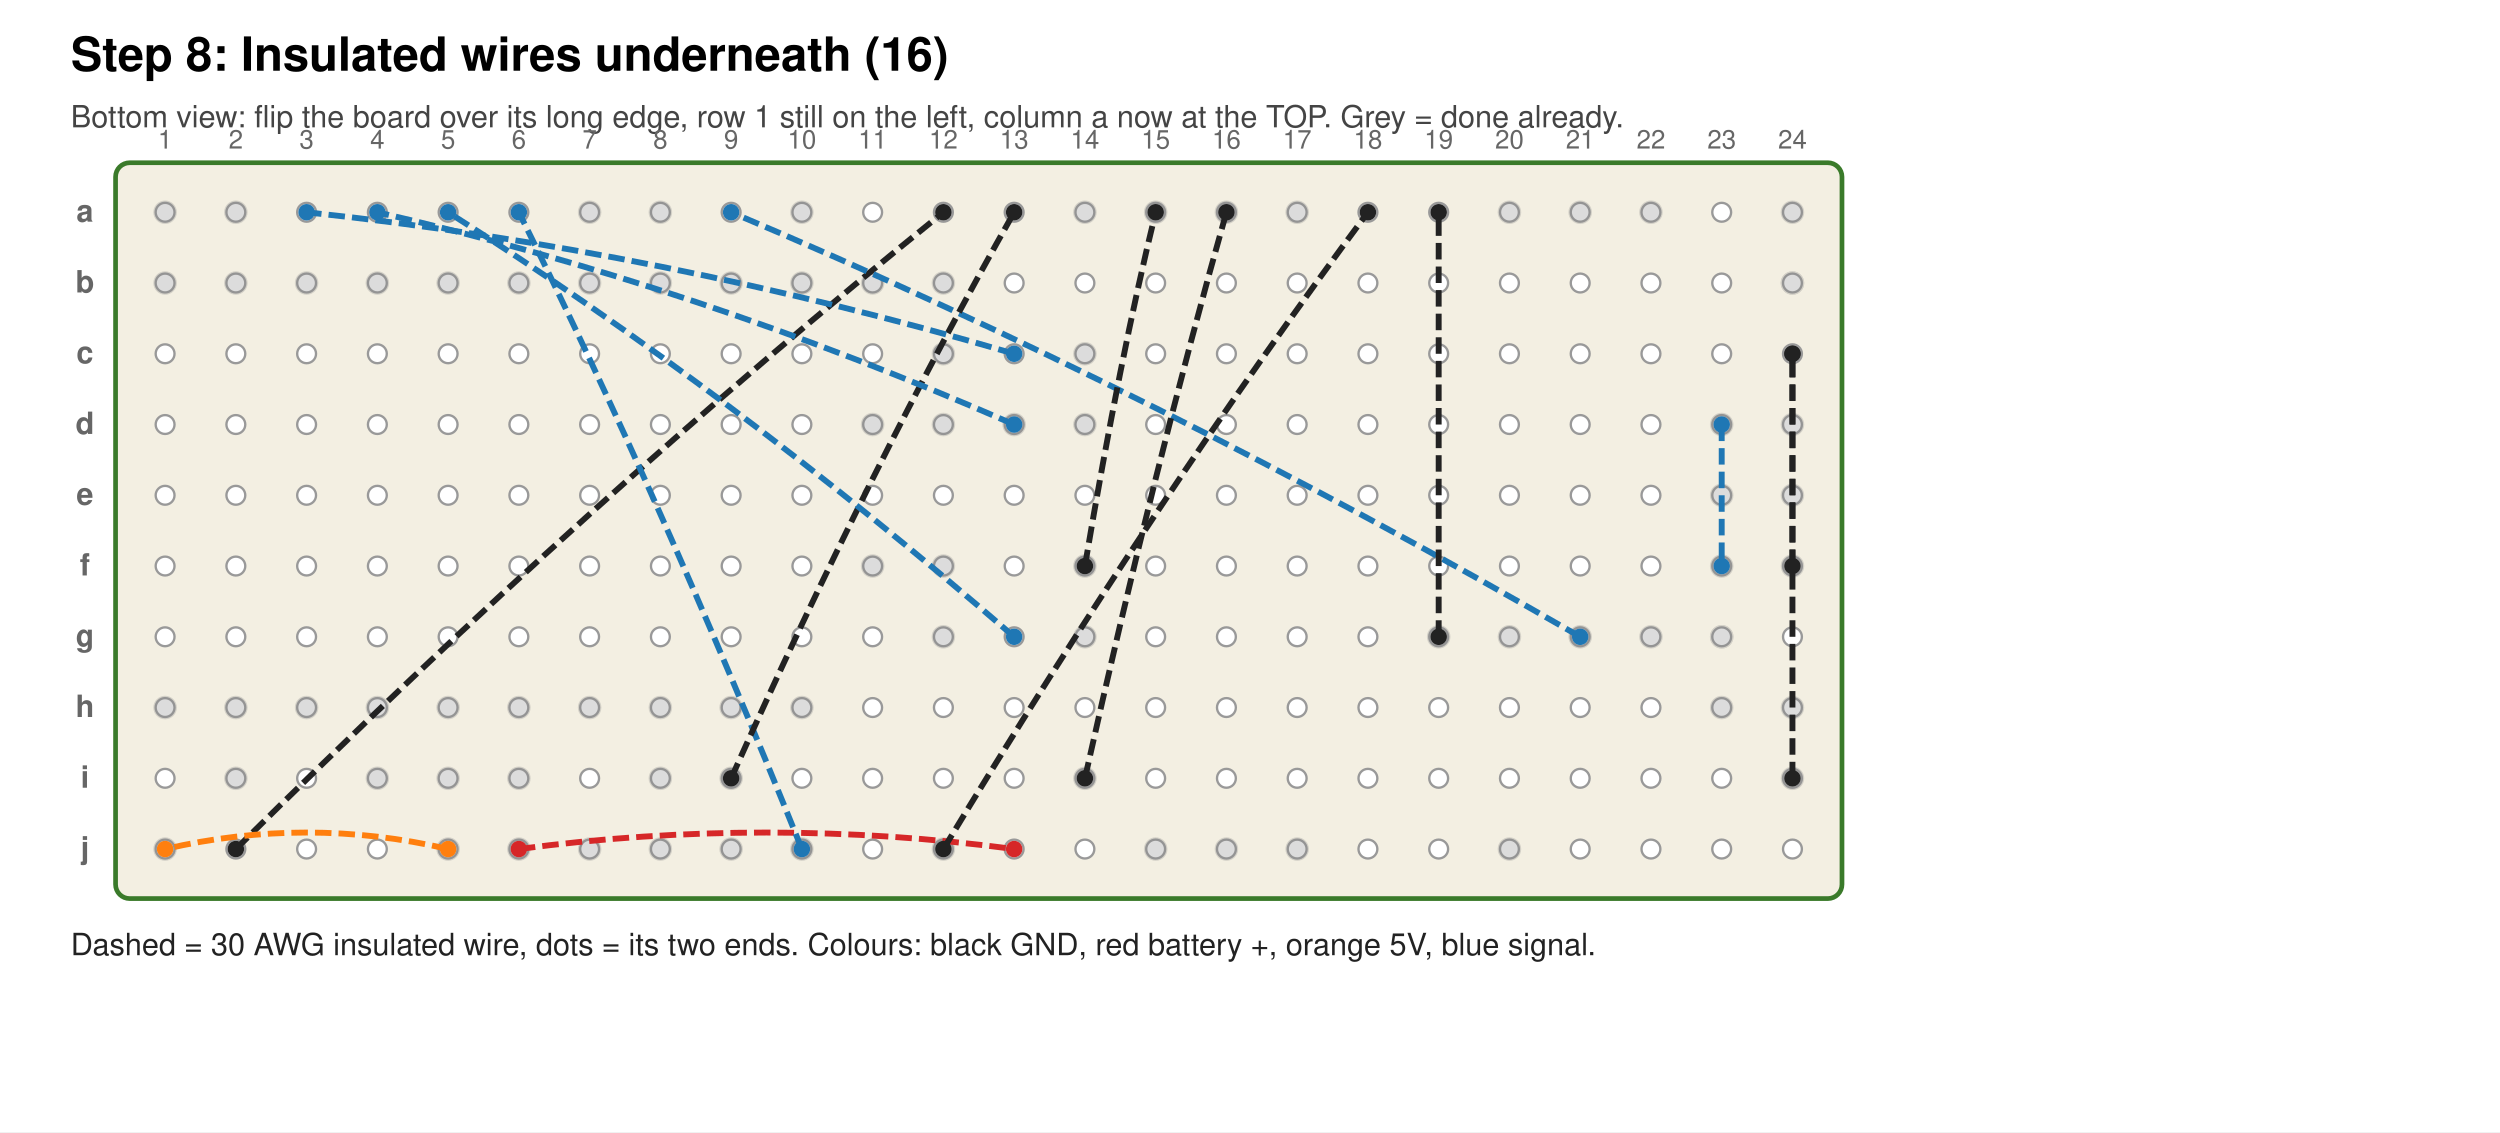
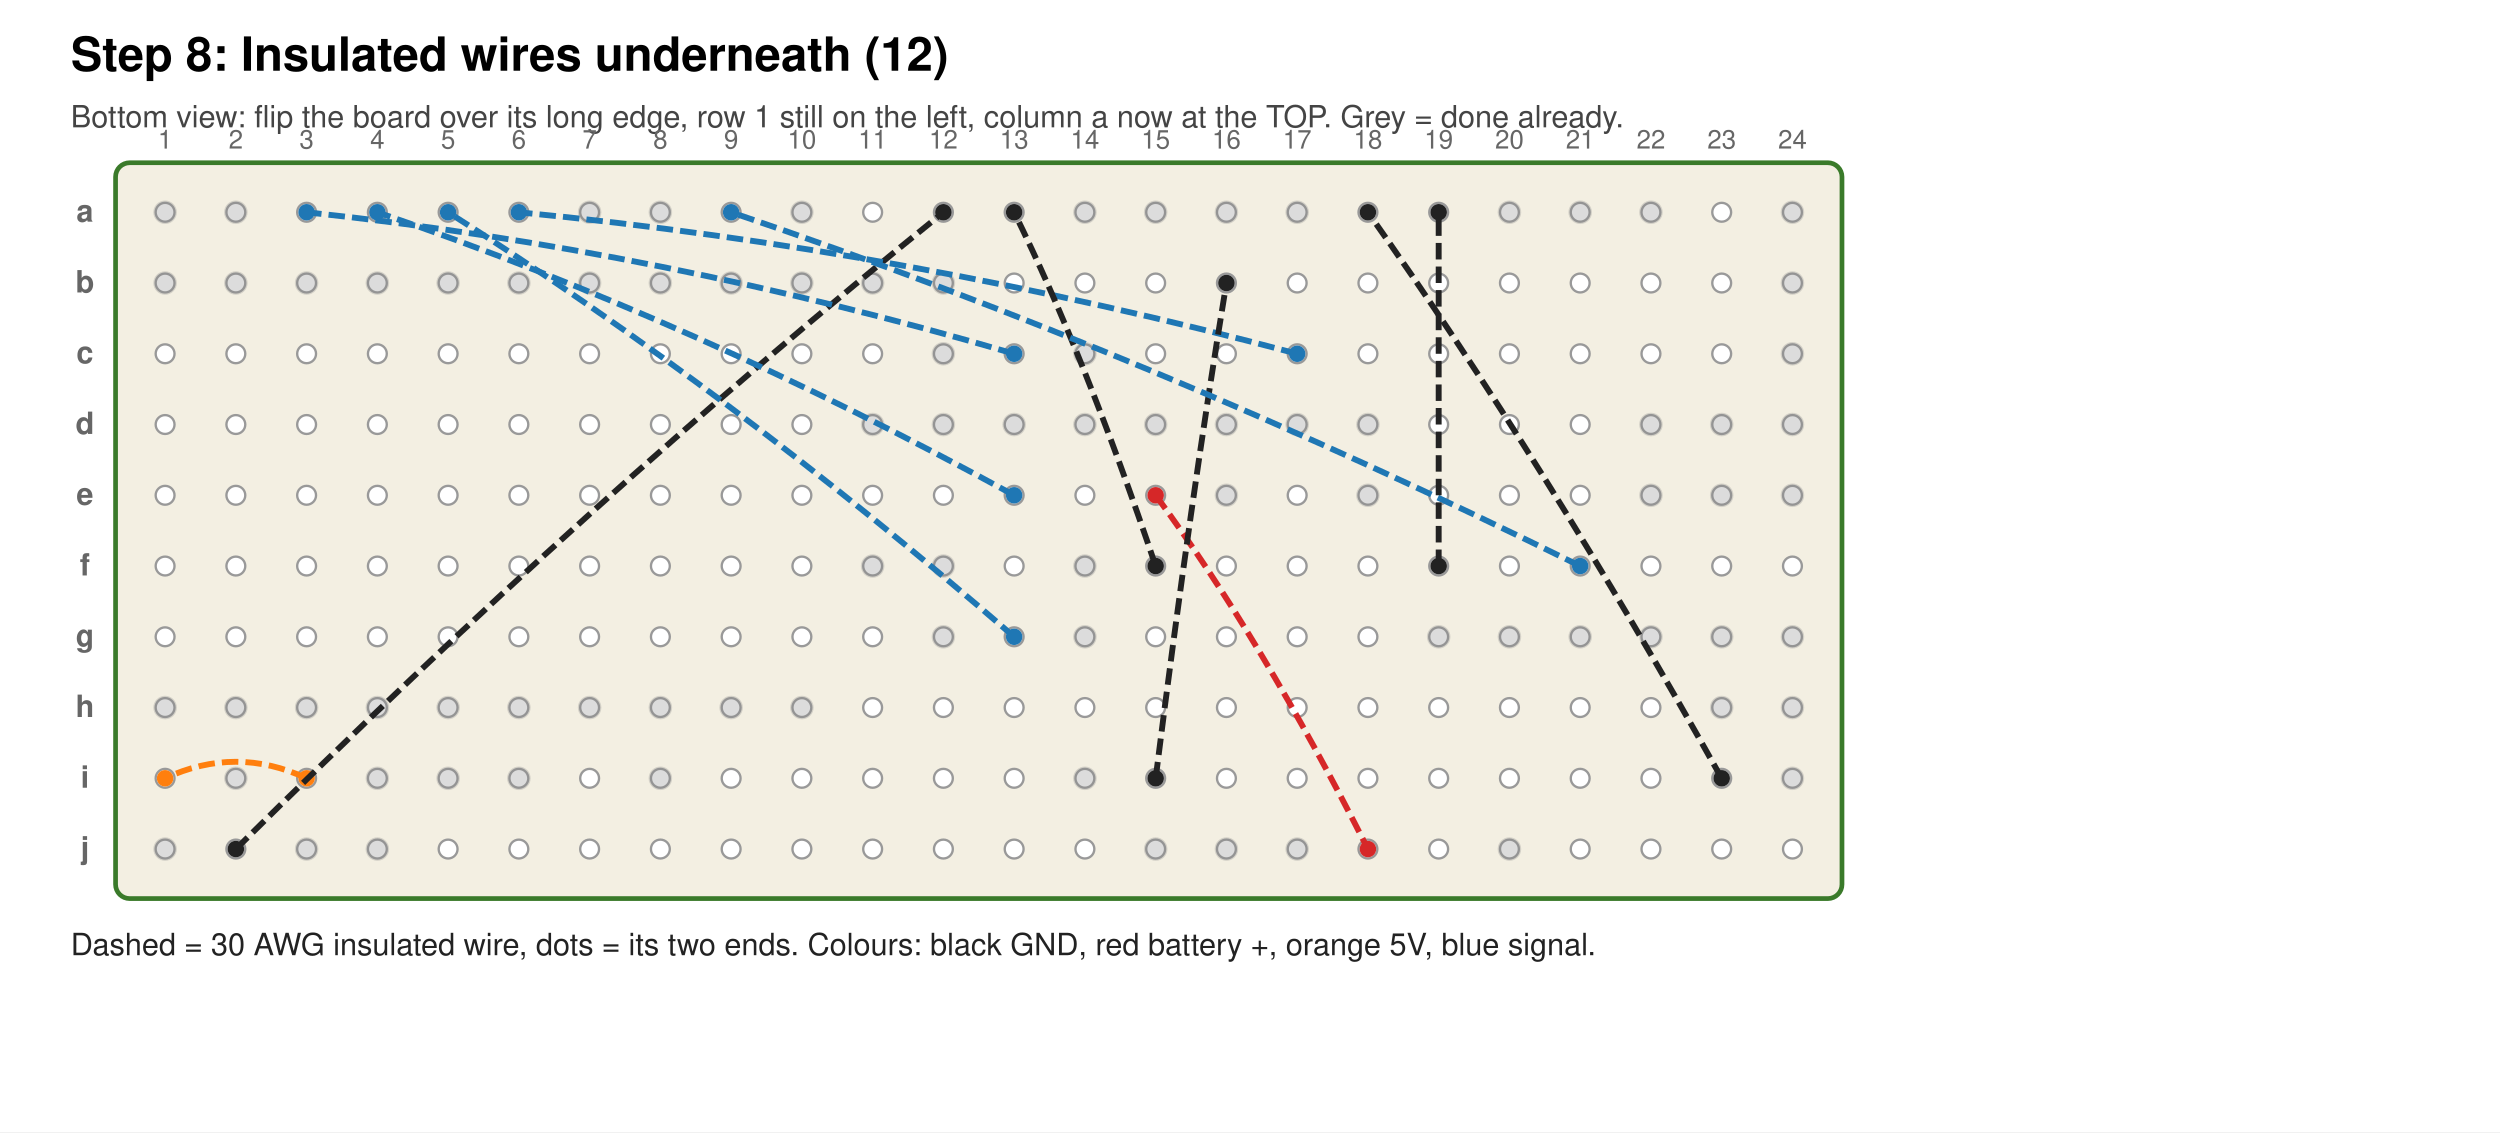
<svg xmlns="http://www.w3.org/2000/svg" width="1060" height="480" font-family="Helvetica,Arial">
  <defs>
    <filter id="mute">
      <feColorMatrix type="saturate" values="0" />
    </filter>
  </defs>
  <rect width="100%" height="100%" fill="#ffffff" />
-   <text x="30" y="30" font-size="20" font-weight="bold">Step 8: Insulated wires underneath (16)</text>
+   <text x="30" y="30" font-size="20" font-weight="bold">Step 8: Insulated wires underneath (12)</text>
  <text x="30" y="54" font-size="13" fill="#444">Bottom view: flip the board over its long edge, row 1 still on the left, column a now at the TOP. Grey = done already.</text>
  <rect x="49" y="69" width="732" height="312" rx="6" fill="#f3efe2" stroke="#3a7a2a" stroke-width="2" />
  <text x="70" y="63" font-size="11" fill="#666" text-anchor="middle">1</text>
  <text x="100" y="63" font-size="11" fill="#666" text-anchor="middle">2</text>
  <text x="130" y="63" font-size="11" fill="#666" text-anchor="middle">3</text>
  <text x="160" y="63" font-size="11" fill="#666" text-anchor="middle">4</text>
  <text x="190" y="63" font-size="11" fill="#666" text-anchor="middle">5</text>
  <text x="220" y="63" font-size="11" fill="#666" text-anchor="middle">6</text>
  <text x="250" y="63" font-size="11" fill="#666" text-anchor="middle">7</text>
  <text x="280" y="63" font-size="11" fill="#666" text-anchor="middle">8</text>
  <text x="310" y="63" font-size="11" fill="#666" text-anchor="middle">9</text>
  <text x="340" y="63" font-size="11" fill="#666" text-anchor="middle">10</text>
  <text x="370" y="63" font-size="11" fill="#666" text-anchor="middle">11</text>
  <text x="400" y="63" font-size="11" fill="#666" text-anchor="middle">12</text>
  <text x="430" y="63" font-size="11" fill="#666" text-anchor="middle">13</text>
  <text x="460" y="63" font-size="11" fill="#666" text-anchor="middle">14</text>
  <text x="490" y="63" font-size="11" fill="#666" text-anchor="middle">15</text>
  <text x="520" y="63" font-size="11" fill="#666" text-anchor="middle">16</text>
  <text x="550" y="63" font-size="11" fill="#666" text-anchor="middle">17</text>
  <text x="580" y="63" font-size="11" fill="#666" text-anchor="middle">18</text>
  <text x="610" y="63" font-size="11" fill="#666" text-anchor="middle">19</text>
  <text x="640" y="63" font-size="11" fill="#666" text-anchor="middle">20</text>
  <text x="670" y="63" font-size="11" fill="#666" text-anchor="middle">21</text>
  <text x="700" y="63" font-size="11" fill="#666" text-anchor="middle">22</text>
  <text x="730" y="63" font-size="11" fill="#666" text-anchor="middle">23</text>
  <text x="760" y="63" font-size="11" fill="#666" text-anchor="middle">24</text>
  <text x="36" y="94" font-size="13" font-weight="bold" fill="#666" text-anchor="middle">a</text>
  <text x="36" y="124" font-size="13" font-weight="bold" fill="#666" text-anchor="middle">b</text>
  <text x="36" y="154" font-size="13" font-weight="bold" fill="#666" text-anchor="middle">c</text>
  <text x="36" y="184" font-size="13" font-weight="bold" fill="#666" text-anchor="middle">d</text>
  <text x="36" y="214" font-size="13" font-weight="bold" fill="#666" text-anchor="middle">e</text>
  <text x="36" y="244" font-size="13" font-weight="bold" fill="#666" text-anchor="middle">f</text>
  <text x="36" y="274" font-size="13" font-weight="bold" fill="#666" text-anchor="middle">g</text>
  <text x="36" y="304" font-size="13" font-weight="bold" fill="#666" text-anchor="middle">h</text>
  <text x="36" y="334" font-size="13" font-weight="bold" fill="#666" text-anchor="middle">i</text>
  <text x="36" y="364" font-size="13" font-weight="bold" fill="#666" text-anchor="middle">j</text>
  <circle cx="70" cy="90" r="4" fill="#fff" stroke="#999" />
  <circle cx="70" cy="120" r="4" fill="#fff" stroke="#999" />
  <circle cx="70" cy="150" r="4" fill="#fff" stroke="#999" />
  <circle cx="70" cy="180" r="4" fill="#fff" stroke="#999" />
  <circle cx="70" cy="210" r="4" fill="#fff" stroke="#999" />
  <circle cx="70" cy="240" r="4" fill="#fff" stroke="#999" />
  <circle cx="70" cy="270" r="4" fill="#fff" stroke="#999" />
  <circle cx="70" cy="300" r="4" fill="#fff" stroke="#999" />
  <circle cx="70" cy="330" r="4" fill="#fff" stroke="#999" />
  <circle cx="70" cy="360" r="4" fill="#fff" stroke="#999" />
  <circle cx="100" cy="90" r="4" fill="#fff" stroke="#999" />
  <circle cx="100" cy="120" r="4" fill="#fff" stroke="#999" />
  <circle cx="100" cy="150" r="4" fill="#fff" stroke="#999" />
  <circle cx="100" cy="180" r="4" fill="#fff" stroke="#999" />
  <circle cx="100" cy="210" r="4" fill="#fff" stroke="#999" />
  <circle cx="100" cy="240" r="4" fill="#fff" stroke="#999" />
  <circle cx="100" cy="270" r="4" fill="#fff" stroke="#999" />
  <circle cx="100" cy="300" r="4" fill="#fff" stroke="#999" />
  <circle cx="100" cy="330" r="4" fill="#fff" stroke="#999" />
  <circle cx="100" cy="360" r="4" fill="#fff" stroke="#999" />
  <circle cx="130" cy="90" r="4" fill="#fff" stroke="#999" />
  <circle cx="130" cy="120" r="4" fill="#fff" stroke="#999" />
  <circle cx="130" cy="150" r="4" fill="#fff" stroke="#999" />
  <circle cx="130" cy="180" r="4" fill="#fff" stroke="#999" />
  <circle cx="130" cy="210" r="4" fill="#fff" stroke="#999" />
  <circle cx="130" cy="240" r="4" fill="#fff" stroke="#999" />
  <circle cx="130" cy="270" r="4" fill="#fff" stroke="#999" />
  <circle cx="130" cy="300" r="4" fill="#fff" stroke="#999" />
  <circle cx="130" cy="330" r="4" fill="#fff" stroke="#999" />
  <circle cx="130" cy="360" r="4" fill="#fff" stroke="#999" />
  <circle cx="160" cy="90" r="4" fill="#fff" stroke="#999" />
  <circle cx="160" cy="120" r="4" fill="#fff" stroke="#999" />
  <circle cx="160" cy="150" r="4" fill="#fff" stroke="#999" />
  <circle cx="160" cy="180" r="4" fill="#fff" stroke="#999" />
  <circle cx="160" cy="210" r="4" fill="#fff" stroke="#999" />
  <circle cx="160" cy="240" r="4" fill="#fff" stroke="#999" />
  <circle cx="160" cy="270" r="4" fill="#fff" stroke="#999" />
  <circle cx="160" cy="300" r="4" fill="#fff" stroke="#999" />
  <circle cx="160" cy="330" r="4" fill="#fff" stroke="#999" />
  <circle cx="160" cy="360" r="4" fill="#fff" stroke="#999" />
  <circle cx="190" cy="90" r="4" fill="#fff" stroke="#999" />
  <circle cx="190" cy="120" r="4" fill="#fff" stroke="#999" />
  <circle cx="190" cy="150" r="4" fill="#fff" stroke="#999" />
  <circle cx="190" cy="180" r="4" fill="#fff" stroke="#999" />
  <circle cx="190" cy="210" r="4" fill="#fff" stroke="#999" />
  <circle cx="190" cy="240" r="4" fill="#fff" stroke="#999" />
  <circle cx="190" cy="270" r="4" fill="#fff" stroke="#999" />
  <circle cx="190" cy="300" r="4" fill="#fff" stroke="#999" />
  <circle cx="190" cy="330" r="4" fill="#fff" stroke="#999" />
  <circle cx="190" cy="360" r="4" fill="#fff" stroke="#999" />
  <circle cx="220" cy="90" r="4" fill="#fff" stroke="#999" />
  <circle cx="220" cy="120" r="4" fill="#fff" stroke="#999" />
  <circle cx="220" cy="150" r="4" fill="#fff" stroke="#999" />
  <circle cx="220" cy="180" r="4" fill="#fff" stroke="#999" />
  <circle cx="220" cy="210" r="4" fill="#fff" stroke="#999" />
  <circle cx="220" cy="240" r="4" fill="#fff" stroke="#999" />
  <circle cx="220" cy="270" r="4" fill="#fff" stroke="#999" />
  <circle cx="220" cy="300" r="4" fill="#fff" stroke="#999" />
  <circle cx="220" cy="330" r="4" fill="#fff" stroke="#999" />
  <circle cx="220" cy="360" r="4" fill="#fff" stroke="#999" />
  <circle cx="250" cy="90" r="4" fill="#fff" stroke="#999" />
  <circle cx="250" cy="120" r="4" fill="#fff" stroke="#999" />
  <circle cx="250" cy="150" r="4" fill="#fff" stroke="#999" />
  <circle cx="250" cy="180" r="4" fill="#fff" stroke="#999" />
  <circle cx="250" cy="210" r="4" fill="#fff" stroke="#999" />
  <circle cx="250" cy="240" r="4" fill="#fff" stroke="#999" />
  <circle cx="250" cy="270" r="4" fill="#fff" stroke="#999" />
  <circle cx="250" cy="300" r="4" fill="#fff" stroke="#999" />
  <circle cx="250" cy="330" r="4" fill="#fff" stroke="#999" />
  <circle cx="250" cy="360" r="4" fill="#fff" stroke="#999" />
  <circle cx="280" cy="90" r="4" fill="#fff" stroke="#999" />
  <circle cx="280" cy="120" r="4" fill="#fff" stroke="#999" />
  <circle cx="280" cy="150" r="4" fill="#fff" stroke="#999" />
  <circle cx="280" cy="180" r="4" fill="#fff" stroke="#999" />
  <circle cx="280" cy="210" r="4" fill="#fff" stroke="#999" />
  <circle cx="280" cy="240" r="4" fill="#fff" stroke="#999" />
  <circle cx="280" cy="270" r="4" fill="#fff" stroke="#999" />
  <circle cx="280" cy="300" r="4" fill="#fff" stroke="#999" />
  <circle cx="280" cy="330" r="4" fill="#fff" stroke="#999" />
  <circle cx="280" cy="360" r="4" fill="#fff" stroke="#999" />
  <circle cx="310" cy="90" r="4" fill="#fff" stroke="#999" />
  <circle cx="310" cy="120" r="4" fill="#fff" stroke="#999" />
  <circle cx="310" cy="150" r="4" fill="#fff" stroke="#999" />
  <circle cx="310" cy="180" r="4" fill="#fff" stroke="#999" />
  <circle cx="310" cy="210" r="4" fill="#fff" stroke="#999" />
  <circle cx="310" cy="240" r="4" fill="#fff" stroke="#999" />
  <circle cx="310" cy="270" r="4" fill="#fff" stroke="#999" />
  <circle cx="310" cy="300" r="4" fill="#fff" stroke="#999" />
  <circle cx="310" cy="330" r="4" fill="#fff" stroke="#999" />
  <circle cx="310" cy="360" r="4" fill="#fff" stroke="#999" />
  <circle cx="340" cy="90" r="4" fill="#fff" stroke="#999" />
  <circle cx="340" cy="120" r="4" fill="#fff" stroke="#999" />
  <circle cx="340" cy="150" r="4" fill="#fff" stroke="#999" />
  <circle cx="340" cy="180" r="4" fill="#fff" stroke="#999" />
  <circle cx="340" cy="210" r="4" fill="#fff" stroke="#999" />
  <circle cx="340" cy="240" r="4" fill="#fff" stroke="#999" />
  <circle cx="340" cy="270" r="4" fill="#fff" stroke="#999" />
  <circle cx="340" cy="300" r="4" fill="#fff" stroke="#999" />
  <circle cx="340" cy="330" r="4" fill="#fff" stroke="#999" />
  <circle cx="340" cy="360" r="4" fill="#fff" stroke="#999" />
  <circle cx="370" cy="90" r="4" fill="#fff" stroke="#999" />
  <circle cx="370" cy="120" r="4" fill="#fff" stroke="#999" />
  <circle cx="370" cy="150" r="4" fill="#fff" stroke="#999" />
  <circle cx="370" cy="180" r="4" fill="#fff" stroke="#999" />
  <circle cx="370" cy="210" r="4" fill="#fff" stroke="#999" />
  <circle cx="370" cy="240" r="4" fill="#fff" stroke="#999" />
  <circle cx="370" cy="270" r="4" fill="#fff" stroke="#999" />
  <circle cx="370" cy="300" r="4" fill="#fff" stroke="#999" />
  <circle cx="370" cy="330" r="4" fill="#fff" stroke="#999" />
  <circle cx="370" cy="360" r="4" fill="#fff" stroke="#999" />
  <circle cx="400" cy="90" r="4" fill="#fff" stroke="#999" />
  <circle cx="400" cy="120" r="4" fill="#fff" stroke="#999" />
  <circle cx="400" cy="150" r="4" fill="#fff" stroke="#999" />
  <circle cx="400" cy="180" r="4" fill="#fff" stroke="#999" />
  <circle cx="400" cy="210" r="4" fill="#fff" stroke="#999" />
  <circle cx="400" cy="240" r="4" fill="#fff" stroke="#999" />
  <circle cx="400" cy="270" r="4" fill="#fff" stroke="#999" />
  <circle cx="400" cy="300" r="4" fill="#fff" stroke="#999" />
  <circle cx="400" cy="330" r="4" fill="#fff" stroke="#999" />
  <circle cx="400" cy="360" r="4" fill="#fff" stroke="#999" />
  <circle cx="430" cy="90" r="4" fill="#fff" stroke="#999" />
  <circle cx="430" cy="120" r="4" fill="#fff" stroke="#999" />
  <circle cx="430" cy="150" r="4" fill="#fff" stroke="#999" />
  <circle cx="430" cy="180" r="4" fill="#fff" stroke="#999" />
  <circle cx="430" cy="210" r="4" fill="#fff" stroke="#999" />
  <circle cx="430" cy="240" r="4" fill="#fff" stroke="#999" />
  <circle cx="430" cy="270" r="4" fill="#fff" stroke="#999" />
  <circle cx="430" cy="300" r="4" fill="#fff" stroke="#999" />
  <circle cx="430" cy="330" r="4" fill="#fff" stroke="#999" />
  <circle cx="430" cy="360" r="4" fill="#fff" stroke="#999" />
  <circle cx="460" cy="90" r="4" fill="#fff" stroke="#999" />
  <circle cx="460" cy="120" r="4" fill="#fff" stroke="#999" />
  <circle cx="460" cy="150" r="4" fill="#fff" stroke="#999" />
  <circle cx="460" cy="180" r="4" fill="#fff" stroke="#999" />
  <circle cx="460" cy="210" r="4" fill="#fff" stroke="#999" />
  <circle cx="460" cy="240" r="4" fill="#fff" stroke="#999" />
  <circle cx="460" cy="270" r="4" fill="#fff" stroke="#999" />
  <circle cx="460" cy="300" r="4" fill="#fff" stroke="#999" />
  <circle cx="460" cy="330" r="4" fill="#fff" stroke="#999" />
  <circle cx="460" cy="360" r="4" fill="#fff" stroke="#999" />
  <circle cx="490" cy="90" r="4" fill="#fff" stroke="#999" />
  <circle cx="490" cy="120" r="4" fill="#fff" stroke="#999" />
  <circle cx="490" cy="150" r="4" fill="#fff" stroke="#999" />
  <circle cx="490" cy="180" r="4" fill="#fff" stroke="#999" />
  <circle cx="490" cy="210" r="4" fill="#fff" stroke="#999" />
  <circle cx="490" cy="240" r="4" fill="#fff" stroke="#999" />
  <circle cx="490" cy="270" r="4" fill="#fff" stroke="#999" />
  <circle cx="490" cy="300" r="4" fill="#fff" stroke="#999" />
  <circle cx="490" cy="330" r="4" fill="#fff" stroke="#999" />
  <circle cx="490" cy="360" r="4" fill="#fff" stroke="#999" />
  <circle cx="520" cy="90" r="4" fill="#fff" stroke="#999" />
  <circle cx="520" cy="120" r="4" fill="#fff" stroke="#999" />
  <circle cx="520" cy="150" r="4" fill="#fff" stroke="#999" />
  <circle cx="520" cy="180" r="4" fill="#fff" stroke="#999" />
  <circle cx="520" cy="210" r="4" fill="#fff" stroke="#999" />
  <circle cx="520" cy="240" r="4" fill="#fff" stroke="#999" />
  <circle cx="520" cy="270" r="4" fill="#fff" stroke="#999" />
  <circle cx="520" cy="300" r="4" fill="#fff" stroke="#999" />
  <circle cx="520" cy="330" r="4" fill="#fff" stroke="#999" />
  <circle cx="520" cy="360" r="4" fill="#fff" stroke="#999" />
  <circle cx="550" cy="90" r="4" fill="#fff" stroke="#999" />
  <circle cx="550" cy="120" r="4" fill="#fff" stroke="#999" />
  <circle cx="550" cy="150" r="4" fill="#fff" stroke="#999" />
  <circle cx="550" cy="180" r="4" fill="#fff" stroke="#999" />
  <circle cx="550" cy="210" r="4" fill="#fff" stroke="#999" />
  <circle cx="550" cy="240" r="4" fill="#fff" stroke="#999" />
  <circle cx="550" cy="270" r="4" fill="#fff" stroke="#999" />
  <circle cx="550" cy="300" r="4" fill="#fff" stroke="#999" />
  <circle cx="550" cy="330" r="4" fill="#fff" stroke="#999" />
  <circle cx="550" cy="360" r="4" fill="#fff" stroke="#999" />
  <circle cx="580" cy="90" r="4" fill="#fff" stroke="#999" />
  <circle cx="580" cy="120" r="4" fill="#fff" stroke="#999" />
  <circle cx="580" cy="150" r="4" fill="#fff" stroke="#999" />
  <circle cx="580" cy="180" r="4" fill="#fff" stroke="#999" />
  <circle cx="580" cy="210" r="4" fill="#fff" stroke="#999" />
  <circle cx="580" cy="240" r="4" fill="#fff" stroke="#999" />
  <circle cx="580" cy="270" r="4" fill="#fff" stroke="#999" />
  <circle cx="580" cy="300" r="4" fill="#fff" stroke="#999" />
  <circle cx="580" cy="330" r="4" fill="#fff" stroke="#999" />
  <circle cx="580" cy="360" r="4" fill="#fff" stroke="#999" />
  <circle cx="610" cy="90" r="4" fill="#fff" stroke="#999" />
  <circle cx="610" cy="120" r="4" fill="#fff" stroke="#999" />
  <circle cx="610" cy="150" r="4" fill="#fff" stroke="#999" />
  <circle cx="610" cy="180" r="4" fill="#fff" stroke="#999" />
  <circle cx="610" cy="210" r="4" fill="#fff" stroke="#999" />
  <circle cx="610" cy="240" r="4" fill="#fff" stroke="#999" />
  <circle cx="610" cy="270" r="4" fill="#fff" stroke="#999" />
  <circle cx="610" cy="300" r="4" fill="#fff" stroke="#999" />
  <circle cx="610" cy="330" r="4" fill="#fff" stroke="#999" />
  <circle cx="610" cy="360" r="4" fill="#fff" stroke="#999" />
  <circle cx="640" cy="90" r="4" fill="#fff" stroke="#999" />
  <circle cx="640" cy="120" r="4" fill="#fff" stroke="#999" />
  <circle cx="640" cy="150" r="4" fill="#fff" stroke="#999" />
  <circle cx="640" cy="180" r="4" fill="#fff" stroke="#999" />
  <circle cx="640" cy="210" r="4" fill="#fff" stroke="#999" />
  <circle cx="640" cy="240" r="4" fill="#fff" stroke="#999" />
  <circle cx="640" cy="270" r="4" fill="#fff" stroke="#999" />
  <circle cx="640" cy="300" r="4" fill="#fff" stroke="#999" />
  <circle cx="640" cy="330" r="4" fill="#fff" stroke="#999" />
  <circle cx="640" cy="360" r="4" fill="#fff" stroke="#999" />
  <circle cx="670" cy="90" r="4" fill="#fff" stroke="#999" />
  <circle cx="670" cy="120" r="4" fill="#fff" stroke="#999" />
  <circle cx="670" cy="150" r="4" fill="#fff" stroke="#999" />
  <circle cx="670" cy="180" r="4" fill="#fff" stroke="#999" />
  <circle cx="670" cy="210" r="4" fill="#fff" stroke="#999" />
  <circle cx="670" cy="240" r="4" fill="#fff" stroke="#999" />
  <circle cx="670" cy="270" r="4" fill="#fff" stroke="#999" />
  <circle cx="670" cy="300" r="4" fill="#fff" stroke="#999" />
  <circle cx="670" cy="330" r="4" fill="#fff" stroke="#999" />
  <circle cx="670" cy="360" r="4" fill="#fff" stroke="#999" />
  <circle cx="700" cy="90" r="4" fill="#fff" stroke="#999" />
  <circle cx="700" cy="120" r="4" fill="#fff" stroke="#999" />
  <circle cx="700" cy="150" r="4" fill="#fff" stroke="#999" />
  <circle cx="700" cy="180" r="4" fill="#fff" stroke="#999" />
  <circle cx="700" cy="210" r="4" fill="#fff" stroke="#999" />
  <circle cx="700" cy="240" r="4" fill="#fff" stroke="#999" />
  <circle cx="700" cy="270" r="4" fill="#fff" stroke="#999" />
  <circle cx="700" cy="300" r="4" fill="#fff" stroke="#999" />
  <circle cx="700" cy="330" r="4" fill="#fff" stroke="#999" />
  <circle cx="700" cy="360" r="4" fill="#fff" stroke="#999" />
  <circle cx="730" cy="90" r="4" fill="#fff" stroke="#999" />
  <circle cx="730" cy="120" r="4" fill="#fff" stroke="#999" />
  <circle cx="730" cy="150" r="4" fill="#fff" stroke="#999" />
  <circle cx="730" cy="180" r="4" fill="#fff" stroke="#999" />
  <circle cx="730" cy="210" r="4" fill="#fff" stroke="#999" />
  <circle cx="730" cy="240" r="4" fill="#fff" stroke="#999" />
  <circle cx="730" cy="270" r="4" fill="#fff" stroke="#999" />
  <circle cx="730" cy="300" r="4" fill="#fff" stroke="#999" />
  <circle cx="730" cy="330" r="4" fill="#fff" stroke="#999" />
  <circle cx="730" cy="360" r="4" fill="#fff" stroke="#999" />
  <circle cx="760" cy="90" r="4" fill="#fff" stroke="#999" />
  <circle cx="760" cy="120" r="4" fill="#fff" stroke="#999" />
  <circle cx="760" cy="150" r="4" fill="#fff" stroke="#999" />
  <circle cx="760" cy="180" r="4" fill="#fff" stroke="#999" />
  <circle cx="760" cy="210" r="4" fill="#fff" stroke="#999" />
  <circle cx="760" cy="240" r="4" fill="#fff" stroke="#999" />
  <circle cx="760" cy="270" r="4" fill="#fff" stroke="#999" />
  <circle cx="760" cy="300" r="4" fill="#fff" stroke="#999" />
  <circle cx="760" cy="330" r="4" fill="#fff" stroke="#999" />
  <circle cx="760" cy="360" r="4" fill="#fff" stroke="#999" />
  <g filter="url(#mute)" opacity="0.3">
    <circle cx="70" cy="120" r="5" fill="#8a8a8a" />
    <circle cx="100" cy="120" r="5" fill="#8a8a8a" />
    <circle cx="130" cy="120" r="5" fill="#8a8a8a" />
    <circle cx="160" cy="120" r="5" fill="#8a8a8a" />
    <circle cx="190" cy="120" r="5" fill="#8a8a8a" />
    <circle cx="220" cy="120" r="5" fill="#8a8a8a" />
    <circle cx="250" cy="120" r="5" fill="#8a8a8a" />
    <circle cx="280" cy="120" r="5" fill="#8a8a8a" />
    <circle cx="310" cy="120" r="5" fill="#8a8a8a" />
    <circle cx="340" cy="120" r="5" fill="#8a8a8a" />
    <circle cx="70" cy="300" r="5" fill="#8a8a8a" />
    <circle cx="100" cy="300" r="5" fill="#8a8a8a" />
    <circle cx="130" cy="300" r="5" fill="#8a8a8a" />
    <circle cx="160" cy="300" r="5" fill="#8a8a8a" />
    <circle cx="190" cy="300" r="5" fill="#8a8a8a" />
    <circle cx="220" cy="300" r="5" fill="#8a8a8a" />
    <circle cx="250" cy="300" r="5" fill="#8a8a8a" />
    <circle cx="280" cy="300" r="5" fill="#8a8a8a" />
    <circle cx="310" cy="300" r="5" fill="#8a8a8a" />
    <circle cx="340" cy="300" r="5" fill="#8a8a8a" />
    <circle cx="70" cy="360" r="5" fill="#8a8a8a" />
    <circle cx="100" cy="330" r="5" fill="#8a8a8a" />
-     <circle cx="190" cy="360" r="5" fill="#8a8a8a" />
-     <circle cx="220" cy="360" r="5" fill="#8a8a8a" />
-     <circle cx="250" cy="360" r="5" fill="#8a8a8a" />
-     <circle cx="280" cy="360" r="5" fill="#8a8a8a" />
-     <circle cx="310" cy="360" r="5" fill="#8a8a8a" />
-     <circle cx="310" cy="330" r="5" fill="#8a8a8a" />
-     <circle cx="340" cy="360" r="5" fill="#8a8a8a" />
-     <circle cx="400" cy="360" r="5" fill="#8a8a8a" />
+     <circle cx="160" cy="360" r="5" fill="#8a8a8a" />
+     <circle cx="130" cy="360" r="5" fill="#8a8a8a" />
+     <circle cx="490" cy="180" r="5" fill="#8a8a8a" />
+     <circle cx="520" cy="180" r="5" fill="#8a8a8a" />
+     <circle cx="550" cy="180" r="5" fill="#8a8a8a" />
+     <circle cx="580" cy="180" r="5" fill="#8a8a8a" />
+     <circle cx="520" cy="210" r="5" fill="#8a8a8a" />
+     <circle cx="580" cy="210" r="5" fill="#8a8a8a" />
    <circle cx="400" cy="120" r="5" fill="#8a8a8a" />
    <circle cx="400" cy="150" r="5" fill="#8a8a8a" />
    <circle cx="460" cy="90" r="5" fill="#8a8a8a" />
    <circle cx="460" cy="150" r="5" fill="#8a8a8a" />
    <circle cx="400" cy="180" r="5" fill="#8a8a8a" />
    <circle cx="430" cy="180" r="5" fill="#8a8a8a" />
    <circle cx="460" cy="180" r="5" fill="#8a8a8a" />
    <circle cx="460" cy="240" r="5" fill="#8a8a8a" />
    <circle cx="400" cy="240" r="5" fill="#8a8a8a" />
    <circle cx="400" cy="270" r="5" fill="#8a8a8a" />
    <circle cx="460" cy="270" r="5" fill="#8a8a8a" />
    <circle cx="460" cy="330" r="5" fill="#8a8a8a" />
    <circle cx="700" cy="270" r="5" fill="#8a8a8a" />
    <circle cx="670" cy="270" r="5" fill="#8a8a8a" />
    <circle cx="640" cy="270" r="5" fill="#8a8a8a" />
    <circle cx="610" cy="270" r="5" fill="#8a8a8a" />
    <circle cx="730" cy="210" r="5" fill="#8a8a8a" />
-     <circle cx="730" cy="180" r="5" fill="#8a8a8a" />
+     <circle cx="700" cy="210" r="5" fill="#8a8a8a" />
    <circle cx="730" cy="300" r="5" fill="#8a8a8a" />
    <circle cx="730" cy="270" r="5" fill="#8a8a8a" />
-     <circle cx="760" cy="240" r="5" fill="#8a8a8a" />
-     <circle cx="730" cy="240" r="5" fill="#8a8a8a" />
+     <circle cx="700" cy="180" r="5" fill="#8a8a8a" />
+     <circle cx="730" cy="180" r="5" fill="#8a8a8a" />
    <circle cx="760" cy="90" r="5" fill="#8a8a8a" />
    <circle cx="760" cy="120" r="5" fill="#8a8a8a" />
    <circle cx="760" cy="180" r="5" fill="#8a8a8a" />
    <circle cx="760" cy="210" r="5" fill="#8a8a8a" />
    <circle cx="760" cy="300" r="5" fill="#8a8a8a" />
    <circle cx="760" cy="330" r="5" fill="#8a8a8a" />
    <circle cx="70" cy="90" r="5" fill="#8a8a8a" />
    <circle cx="100" cy="90" r="5" fill="#8a8a8a" />
    <circle cx="220" cy="330" r="5" fill="#8a8a8a" />
    <circle cx="190" cy="330" r="5" fill="#8a8a8a" />
    <circle cx="160" cy="330" r="5" fill="#8a8a8a" />
    <circle cx="280" cy="330" r="5" fill="#8a8a8a" />
    <circle cx="250" cy="90" r="5" fill="#8a8a8a" />
    <circle cx="280" cy="90" r="5" fill="#8a8a8a" />
    <circle cx="340" cy="90" r="5" fill="#8a8a8a" />
    <circle cx="370" cy="120" r="5" fill="#8a8a8a" />
    <circle cx="370" cy="180" r="5" fill="#8a8a8a" />
    <circle cx="370" cy="240" r="5" fill="#8a8a8a" />
    <circle cx="490" cy="360" r="5" fill="#8a8a8a" />
    <circle cx="520" cy="360" r="5" fill="#8a8a8a" />
    <circle cx="550" cy="360" r="5" fill="#8a8a8a" />
    <circle cx="490" cy="90" r="5" fill="#8a8a8a" />
    <circle cx="520" cy="90" r="5" fill="#8a8a8a" />
    <circle cx="550" cy="90" r="5" fill="#8a8a8a" />
-     <circle cx="730" cy="270" r="5" fill="#8a8a8a" />
+     <circle cx="760" cy="270" r="5" fill="#8a8a8a" />
    <circle cx="640" cy="90" r="5" fill="#8a8a8a" />
-     <circle cx="760" cy="120" r="5" fill="#8a8a8a" />
+     <circle cx="760" cy="150" r="5" fill="#8a8a8a" />
    <circle cx="670" cy="90" r="5" fill="#8a8a8a" />
    <circle cx="640" cy="360" r="5" fill="#8a8a8a" />
    <circle cx="700" cy="90" r="5" fill="#8a8a8a" />
  </g>
+   <path d="M130 330 Q100 316 70 330" fill="none" stroke="#ff7f0e" stroke-width="2.5" stroke-dasharray="7,3" />
+   <circle cx="130" cy="330" r="3.5" fill="#ff7f0e" />
+   <circle cx="70" cy="330" r="3.5" fill="#ff7f0e" />
  <path d="M100 360 Q250 211 400 90" fill="none" stroke="#222222" stroke-width="2.5" stroke-dasharray="7,3" />
  <circle cx="100" cy="360" r="3.5" fill="#222222" />
  <circle cx="400" cy="90" r="3.5" fill="#222222" />
-   <path d="M670 270 Q490 166 310 90" fill="none" stroke="#1f77b4" stroke-width="2.5" stroke-dasharray="7,3" />
-   <circle cx="670" cy="270" r="3.5" fill="#1f77b4" />
-   <circle cx="310" cy="90" r="3.5" fill="#1f77b4" />
-   <path d="M610 270 Q610 166 610 90" fill="none" stroke="#222222" stroke-width="2.5" stroke-dasharray="7,3" />
-   <circle cx="610" cy="270" r="3.5" fill="#222222" />
-   <circle cx="610" cy="90" r="3.5" fill="#222222" />
-   <path d="M190 360 Q130 346 70 360" fill="none" stroke="#ff7f0e" stroke-width="2.5" stroke-dasharray="7,3" />
-   <circle cx="190" cy="360" r="3.5" fill="#ff7f0e" />
-   <circle cx="70" cy="360" r="3.5" fill="#ff7f0e" />
-   <path d="M220 360 Q325 346 430 360" fill="none" stroke="#d62728" stroke-width="2.5" stroke-dasharray="7,3" />
-   <circle cx="220" cy="360" r="3.5" fill="#d62728" />
-   <circle cx="430" cy="360" r="3.5" fill="#d62728" />
-   <path d="M340 360 Q280 211 220 90" fill="none" stroke="#1f77b4" stroke-width="2.5" stroke-dasharray="7,3" />
-   <circle cx="340" cy="360" r="3.5" fill="#1f77b4" />
+   <path d="M490 210 Q535 271 580 360" fill="none" stroke="#d62728" stroke-width="2.5" stroke-dasharray="7,3" />
+   <circle cx="490" cy="210" r="3.5" fill="#d62728" />
+   <circle cx="580" cy="360" r="3.5" fill="#d62728" />
+   <path d="M550 150 Q385 106 220 90" fill="none" stroke="#1f77b4" stroke-width="2.5" stroke-dasharray="7,3" />
+   <circle cx="550" cy="150" r="3.5" fill="#1f77b4" />
  <circle cx="220" cy="90" r="3.5" fill="#1f77b4" />
-   <path d="M310 330 Q370 196 430 90" fill="none" stroke="#222222" stroke-width="2.5" stroke-dasharray="7,3" />
-   <circle cx="310" cy="330" r="3.5" fill="#222222" />
-   <circle cx="430" cy="90" r="3.5" fill="#222222" />
-   <path d="M400 360 Q490 211 580 90" fill="none" stroke="#222222" stroke-width="2.5" stroke-dasharray="7,3" />
-   <circle cx="400" cy="360" r="3.5" fill="#222222" />
-   <circle cx="580" cy="90" r="3.5" fill="#222222" />
  <path d="M430 150 Q280 106 130 90" fill="none" stroke="#1f77b4" stroke-width="2.5" stroke-dasharray="7,3" />
  <circle cx="430" cy="150" r="3.5" fill="#1f77b4" />
  <circle cx="130" cy="90" r="3.5" fill="#1f77b4" />
-   <path d="M430 180 Q295 121 160 90" fill="none" stroke="#1f77b4" stroke-width="2.5" stroke-dasharray="7,3" />
-   <circle cx="430" cy="180" r="3.5" fill="#1f77b4" />
+   <path d="M430 210 Q295 136 160 90" fill="none" stroke="#1f77b4" stroke-width="2.5" stroke-dasharray="7,3" />
+   <circle cx="430" cy="210" r="3.5" fill="#1f77b4" />
  <circle cx="160" cy="90" r="3.5" fill="#1f77b4" />
  <path d="M430 270 Q310 166 190 90" fill="none" stroke="#1f77b4" stroke-width="2.5" stroke-dasharray="7,3" />
  <circle cx="430" cy="270" r="3.5" fill="#1f77b4" />
  <circle cx="190" cy="90" r="3.5" fill="#1f77b4" />
-   <path d="M460 240 Q475 151 490 90" fill="none" stroke="#222222" stroke-width="2.5" stroke-dasharray="7,3" />
-   <circle cx="460" cy="240" r="3.5" fill="#222222" />
-   <circle cx="490" cy="90" r="3.5" fill="#222222" />
-   <path d="M460 330 Q490 196 520 90" fill="none" stroke="#222222" stroke-width="2.5" stroke-dasharray="7,3" />
-   <circle cx="460" cy="330" r="3.5" fill="#222222" />
-   <circle cx="520" cy="90" r="3.5" fill="#222222" />
-   <path d="M730 180 Q730 196 730 240" fill="none" stroke="#1f77b4" stroke-width="2.5" stroke-dasharray="7,3" />
-   <circle cx="730" cy="180" r="3.5" fill="#1f77b4" />
-   <circle cx="730" cy="240" r="3.5" fill="#1f77b4" />
-   <path d="M760 240 Q760 181 760 150" fill="none" stroke="#222222" stroke-width="2.5" stroke-dasharray="7,3" />
-   <circle cx="760" cy="240" r="3.5" fill="#222222" />
-   <circle cx="760" cy="150" r="3.5" fill="#222222" />
-   <path d="M760 330 Q760 226 760 150" fill="none" stroke="#222222" stroke-width="2.5" stroke-dasharray="7,3" />
-   <circle cx="760" cy="330" r="3.5" fill="#222222" />
-   <circle cx="760" cy="150" r="3.5" fill="#222222" />
+   <path d="M490 240 Q460 151 430 90" fill="none" stroke="#222222" stroke-width="2.5" stroke-dasharray="7,3" />
+   <circle cx="490" cy="240" r="3.5" fill="#222222" />
+   <circle cx="430" cy="90" r="3.5" fill="#222222" />
+   <path d="M490 330 Q505 211 520 120" fill="none" stroke="#222222" stroke-width="2.5" stroke-dasharray="7,3" />
+   <circle cx="490" cy="330" r="3.5" fill="#222222" />
+   <circle cx="520" cy="120" r="3.5" fill="#222222" />
+   <path d="M670 240 Q490 151 310 90" fill="none" stroke="#1f77b4" stroke-width="2.5" stroke-dasharray="7,3" />
+   <circle cx="670" cy="240" r="3.5" fill="#1f77b4" />
+   <circle cx="310" cy="90" r="3.5" fill="#1f77b4" />
+   <path d="M610 240 Q610 151 610 90" fill="none" stroke="#222222" stroke-width="2.5" stroke-dasharray="7,3" />
+   <circle cx="610" cy="240" r="3.5" fill="#222222" />
+   <circle cx="610" cy="90" r="3.5" fill="#222222" />
+   <path d="M730 330 Q655 196 580 90" fill="none" stroke="#222222" stroke-width="2.5" stroke-dasharray="7,3" />
+   <circle cx="730" cy="330" r="3.5" fill="#222222" />
+   <circle cx="580" cy="90" r="3.5" fill="#222222" />
  <text x="30" y="405" font-size="13" fill="#222">Dashed = 30 AWG insulated wire, dots = its two ends. Colours: black GND, red battery +, orange 5V, blue signal.</text>
</svg>
